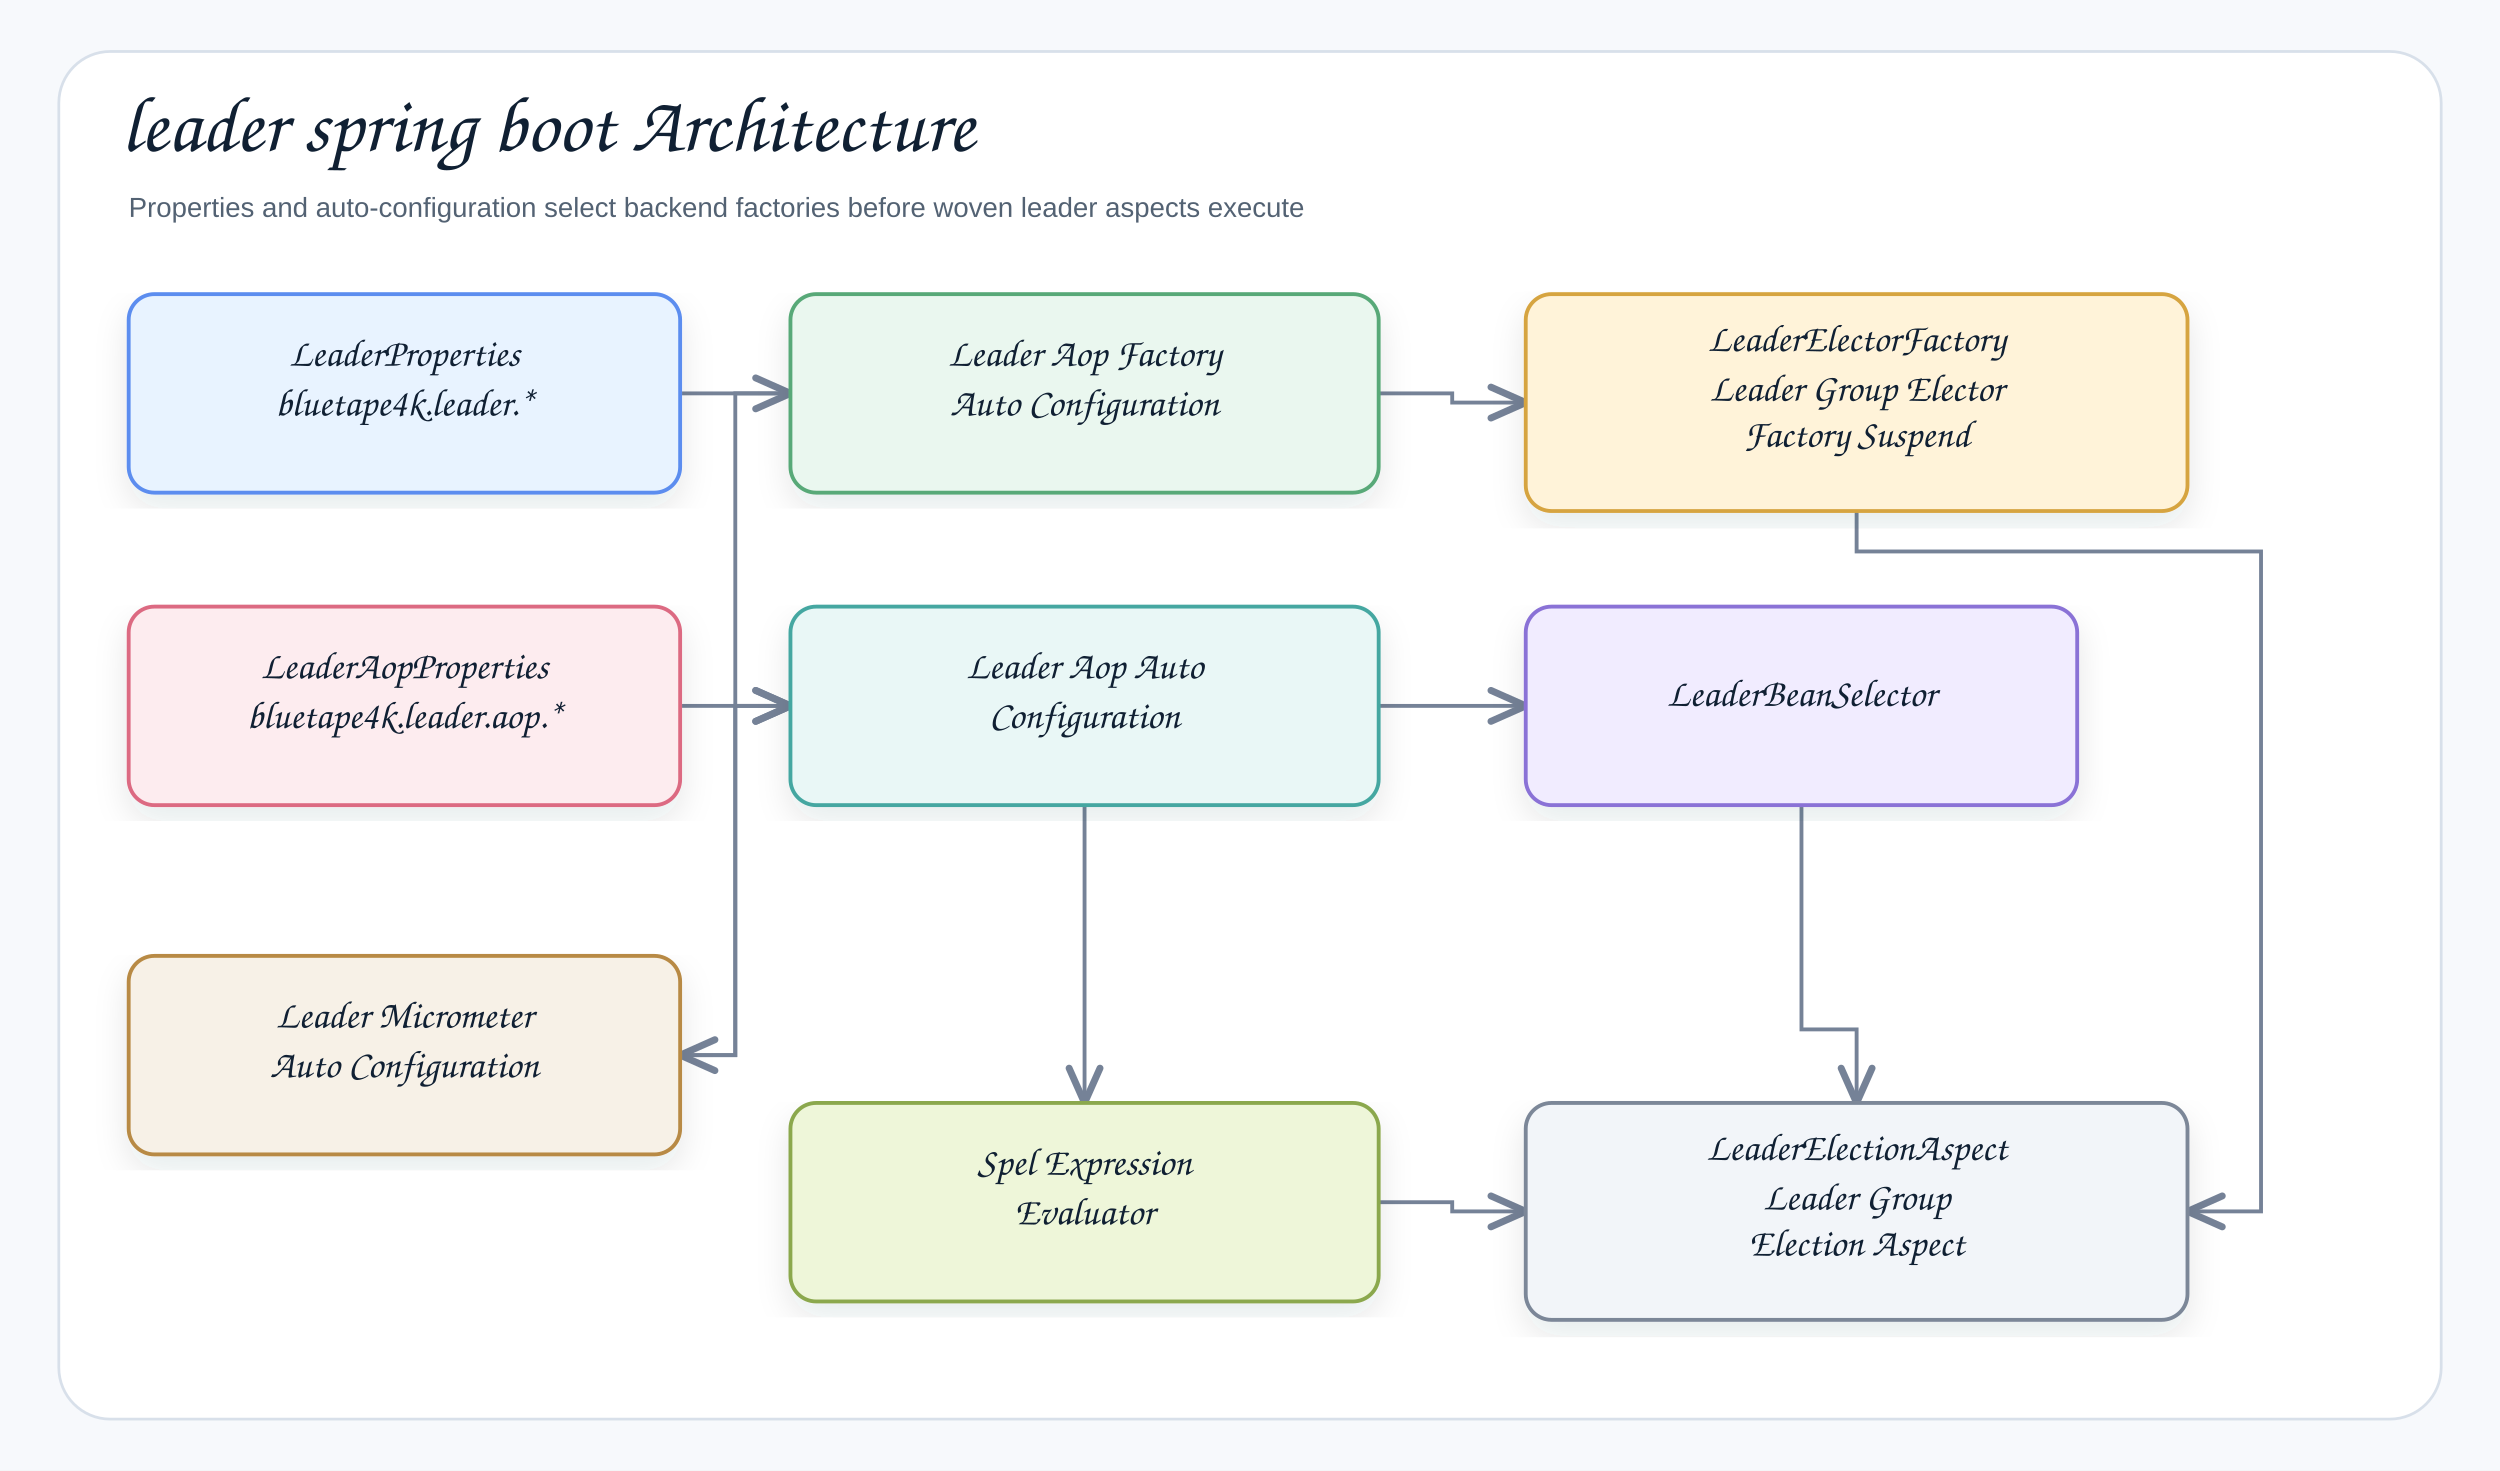
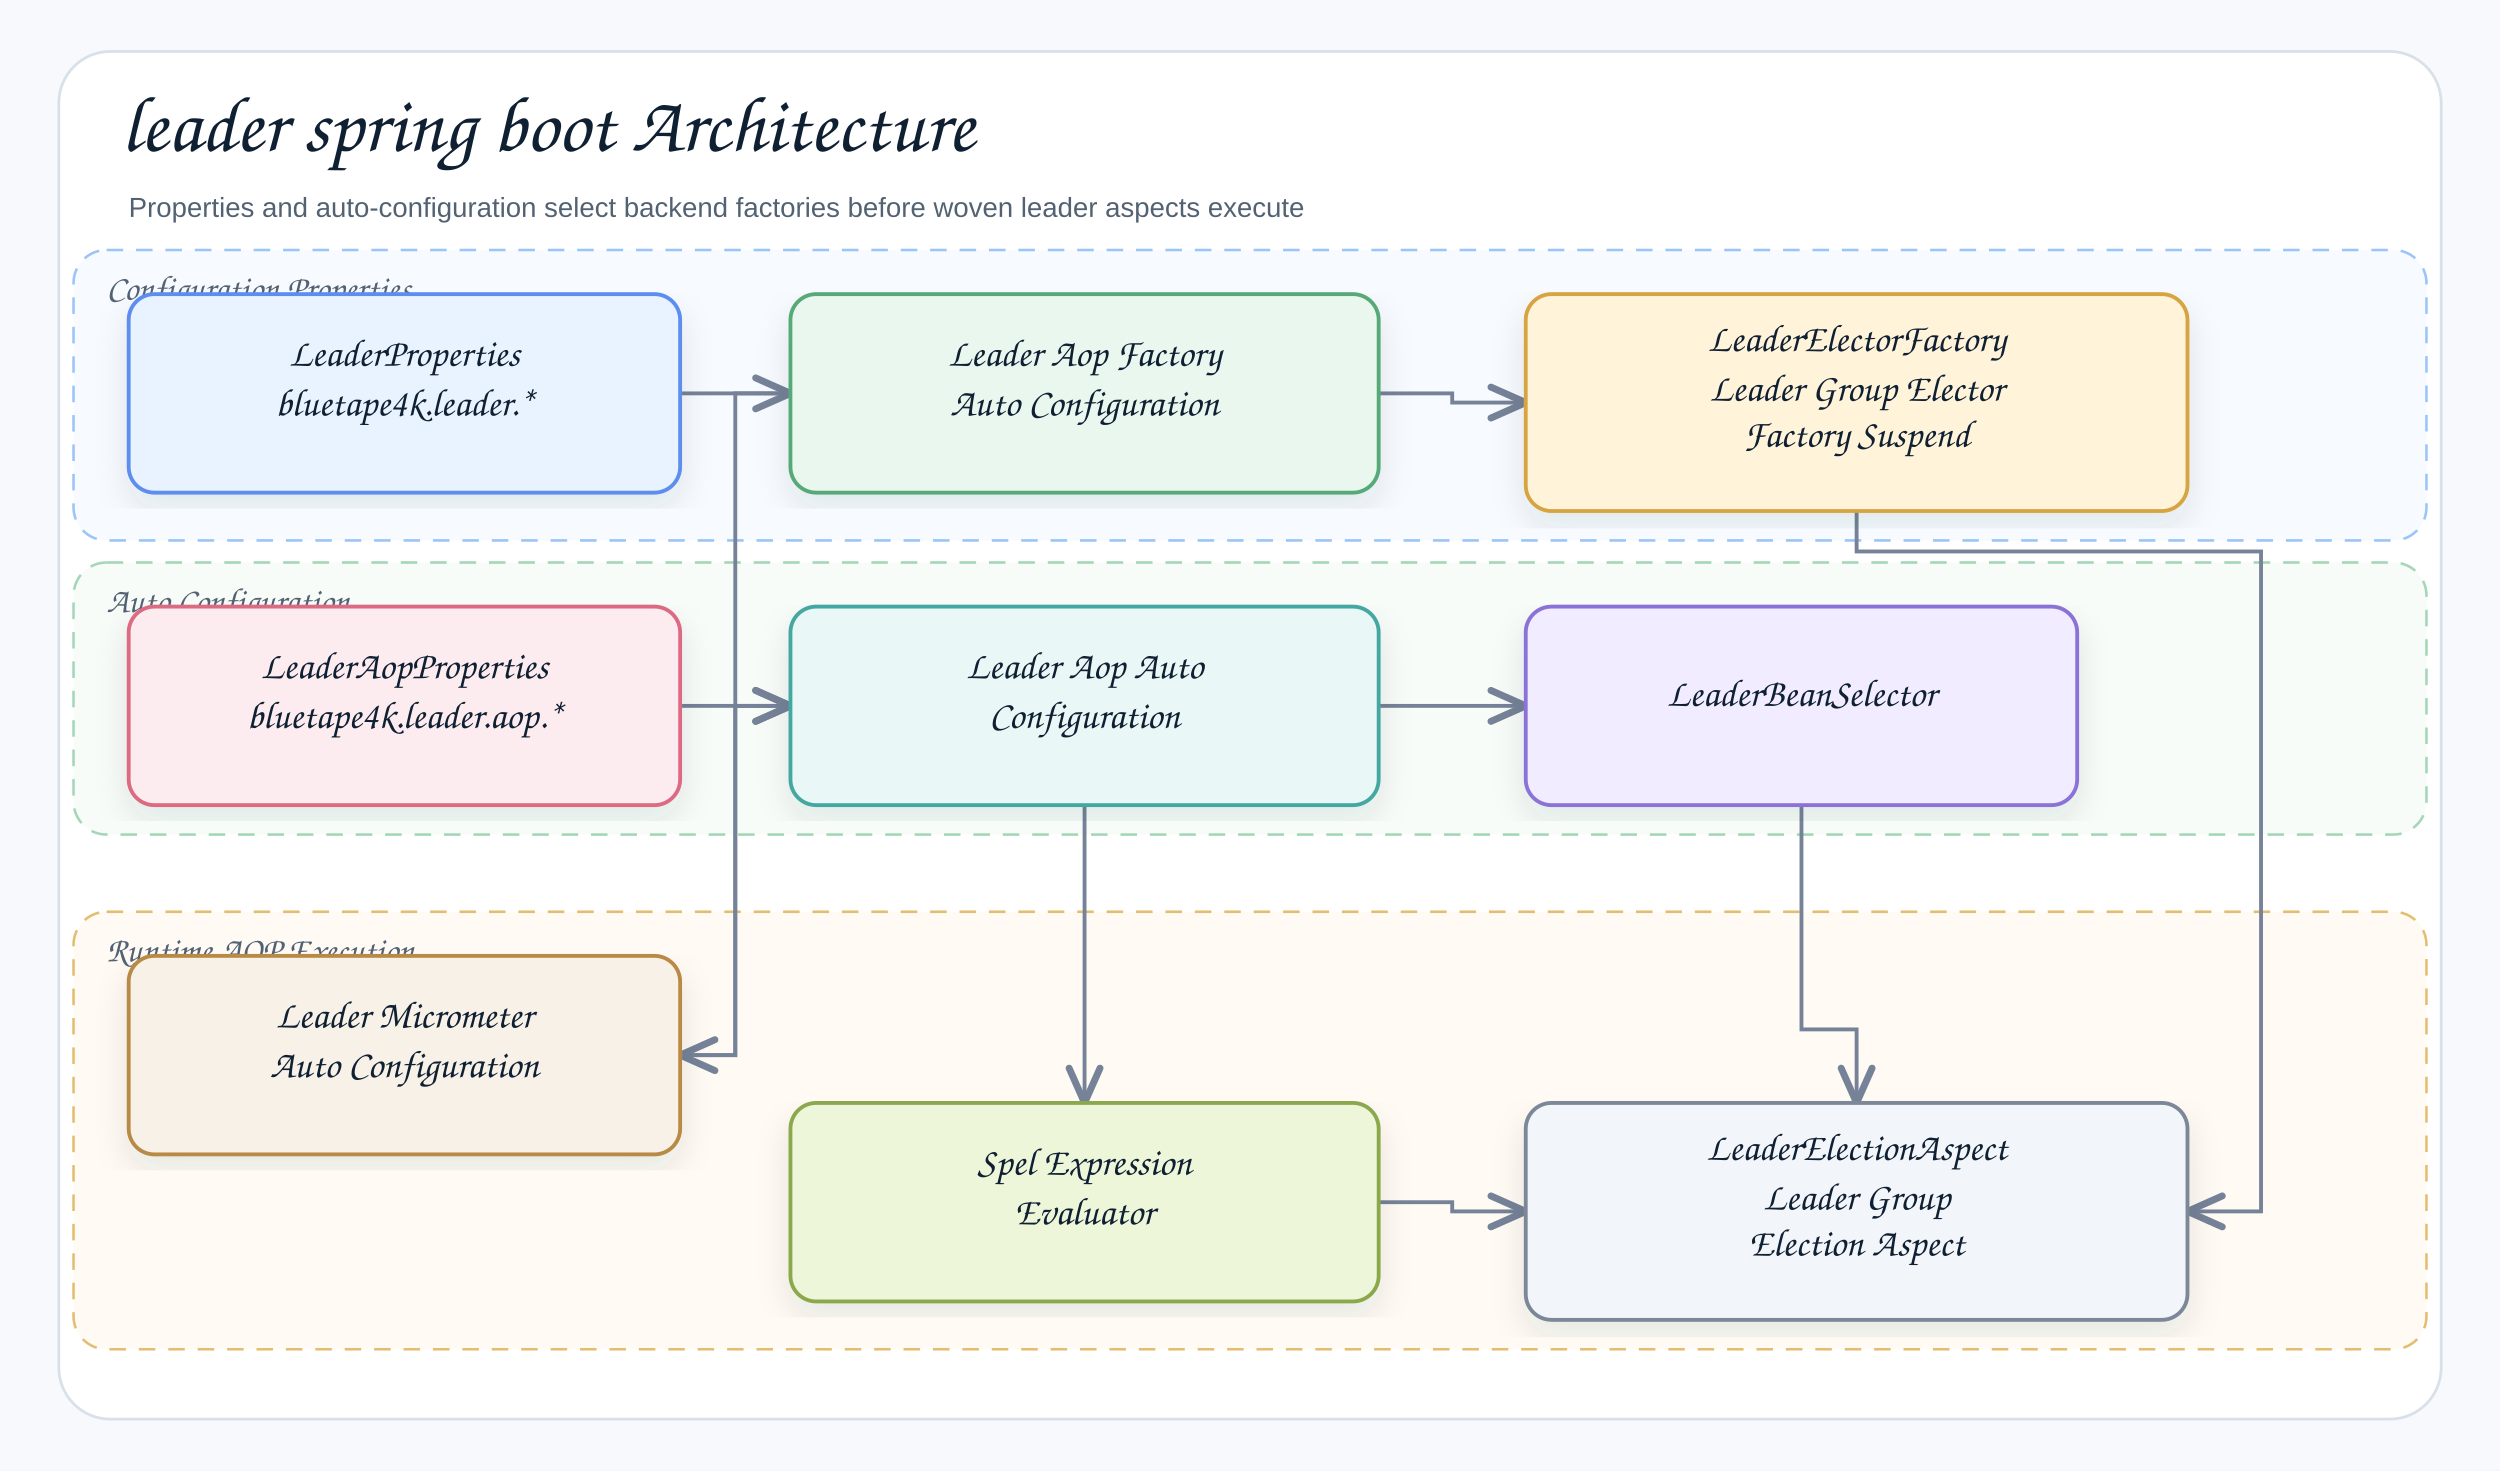
<svg xmlns="http://www.w3.org/2000/svg" width="1360" height="800" viewBox="0 0 1360 800" role="img" aria-label="leader spring boot Architecture">
  <defs>
    <filter id="shadow" x="-8%" y="-8%" width="116%" height="116%">
      <feDropShadow dx="0" dy="8" stdDeviation="9" flood-color="#1f2937" flood-opacity="0.10" />
    </filter>
    <marker id="openArrow" markerWidth="12" markerHeight="10" refX="10" refY="5" orient="auto" markerUnits="strokeWidth">
      <path d="M 1 1 L 10 5 L 1 9" fill="none" stroke="#758297" stroke-width="1.8" stroke-linecap="round" stroke-linejoin="round" />
    </marker>
    <style>
    .canvas{fill:#f7f9fc}.frame{fill:#fff;stroke:#d8e0ea;stroke-width:1.5}
    .title{font-family:"Architects Daughter","Comic Mono","Comic Sans MS","Comic Sans",cursive;font-size:43px;font-weight:400;fill:#102033}
    .subtitle{font-family:"Comic Mono","Comic Sans MS","Comic Sans","Comic Neue",Arial,sans-serif;font-size:15px;font-weight:400;fill:#536273}
    .smallLabel{font-family:"Architects Daughter","Comic Mono","Comic Sans MS","Comic Sans",cursive;font-size:21px;font-weight:400;fill:#102033}
    .mono{font-family:"Comic Mono","Comic Sans MS","Comic Sans","Comic Neue",Arial,sans-serif;font-size:12px;font-weight:400;fill:#102033}
    .card{stroke-width:2.1;filter:url(#shadow)}
    .line{stroke:#758297;stroke-width:2.1;fill:none;marker-end:url(#openArrow)}
+ 
+     .layerBand{fill-opacity:0.45;stroke-width:1.4;stroke-dasharray:9 7}
+     .layerLabel{font-family:"Architects Daughter","Comic Mono","Comic Sans MS","Comic Sans",cursive;font-size:19px;font-weight:400;fill:#536273}
  </style>
  </defs>
  <rect class="canvas" width="1360" height="800" />
  <rect class="frame" x="32" y="28" width="1296" height="744" rx="28" />
  <text class="title" x="66" y="82">leader spring boot Architecture</text>
  <text class="subtitle" x="70" y="118">Properties and auto-configuration select backend factories before woven leader aspects execute</text>
+   <g id="layer-bands" aria-label="Layer bands">
+     <g data-layer="Configuration Properties">
+       <rect class="layerBand" x="40" y="136" width="1280" height="158" rx="18" fill="#EEF6FF" stroke="#9BC4F8" />
+       <text class="layerLabel" x="58" y="163">Configuration Properties</text>
+     </g>
+     <g data-layer="Auto Configuration">
+       <rect class="layerBand" x="40" y="306" width="1280" height="148" rx="18" fill="#EEF8F1" stroke="#A5D6B7" />
+       <text class="layerLabel" x="58" y="333">Auto Configuration</text>
+     </g>
+     <g data-layer="Runtime AOP Execution">
+       <rect class="layerBand" x="40" y="496" width="1280" height="238" rx="18" fill="#FFF7E8" stroke="#E3BE70" />
+       <text class="layerLabel" x="58" y="523">Runtime AOP Execution</text>
+     </g>
+   </g>
  <path class="line" d="M370 214 L430 214" />
  <path class="line" d="M750 214 L790 214 L790 219 L830 219" />
  <path class="line" d="M370 384 L430 384" />
  <path class="line" d="M370 574 L400 574 L400 384 L430 384" />
  <path class="line" d="M750 384 L830 384" />
  <path class="line" d="M590 438 L590 600" />
  <path class="line" d="M980 438 L980 560 L1010 560 L1010 600" />
  <path class="line" d="M750 654 L790 654 L790 659 L830 659" />
  <path class="line" d="M1010 278 L1010 300 L1230 300 L1230 659 L1190 659" />
  <path class="line" d="M430 214 L400 214 L400 574 L370 574" />
  <g id="leaderProps" transform="translate(70,160)">
    <rect class="card" x="0" y="0" width="300" height="108" rx="14" fill="#E8F3FF" stroke="#5B8DEF" />
    <text class="smallLabel" x="150" y="39" text-anchor="middle">LeaderProperties</text>
    <text class="smallLabel" x="150" y="66" text-anchor="middle">bluetape4k.leader.*</text>
  </g>
  <g id="factoryAuto" transform="translate(430,160)">
    <rect class="card" x="0" y="0" width="320" height="108" rx="14" fill="#EAF7EF" stroke="#58A978" />
    <text class="smallLabel" x="160" y="39" text-anchor="middle">Leader Aop Factory</text>
    <text class="smallLabel" x="160" y="66" text-anchor="middle">Auto Configuration</text>
  </g>
  <g id="electorFactory" transform="translate(830,160)">
    <rect class="card" x="0" y="0" width="360" height="118" rx="14" fill="#FFF3D9" stroke="#D6A441" />
    <text class="smallLabel" x="180" y="31" text-anchor="middle">LeaderElectorFactory</text>
    <text class="smallLabel" x="180" y="58" text-anchor="middle">Leader Group Elector</text>
    <text class="smallLabel" x="180" y="83" text-anchor="middle">Factory Suspend</text>
  </g>
  <g id="aopProps" transform="translate(70,330)">
    <rect class="card" x="0" y="0" width="300" height="108" rx="14" fill="#FDECEF" stroke="#DC6B82" />
    <text class="smallLabel" x="150" y="39" text-anchor="middle">LeaderAopProperties</text>
    <text class="smallLabel" x="150" y="66" text-anchor="middle">bluetape4k.leader.aop.*</text>
  </g>
  <g id="aopAuto" transform="translate(430,330)">
    <rect class="card" x="0" y="0" width="320" height="108" rx="14" fill="#E9F7F6" stroke="#45A7A1" />
    <text class="smallLabel" x="160" y="39" text-anchor="middle">Leader Aop Auto</text>
    <text class="smallLabel" x="160" y="66" text-anchor="middle">Configuration</text>
  </g>
  <g id="selector" transform="translate(830,330)">
    <rect class="card" x="0" y="0" width="300" height="108" rx="14" fill="#F1ECFF" stroke="#8A72D6" />
    <text class="smallLabel" x="150" y="54" text-anchor="middle">LeaderBeanSelector</text>
  </g>
  <g id="micrometer" transform="translate(70,520)">
    <rect class="card" x="0" y="0" width="300" height="108" rx="14" fill="#F7F1E7" stroke="#B88A44" />
    <text class="smallLabel" x="150" y="39" text-anchor="middle">Leader Micrometer</text>
    <text class="smallLabel" x="150" y="66" text-anchor="middle">Auto Configuration</text>
  </g>
  <g id="spel" transform="translate(430,600)">
    <rect class="card" x="0" y="0" width="320" height="108" rx="14" fill="#EEF6D9" stroke="#8BA84D" />
    <text class="smallLabel" x="160" y="39" text-anchor="middle">Spel Expression</text>
    <text class="smallLabel" x="160" y="66" text-anchor="middle">Evaluator</text>
  </g>
  <g id="aspects" transform="translate(830,600)">
    <rect class="card" x="0" y="0" width="360" height="118" rx="14" fill="#F2F5F9" stroke="#7B8798" />
    <text class="smallLabel" x="180" y="31" text-anchor="middle">LeaderElectionAspect</text>
    <text class="smallLabel" x="180" y="58" text-anchor="middle">Leader Group</text>
    <text class="smallLabel" x="180" y="83" text-anchor="middle">Election Aspect</text>
  </g>
</svg>
